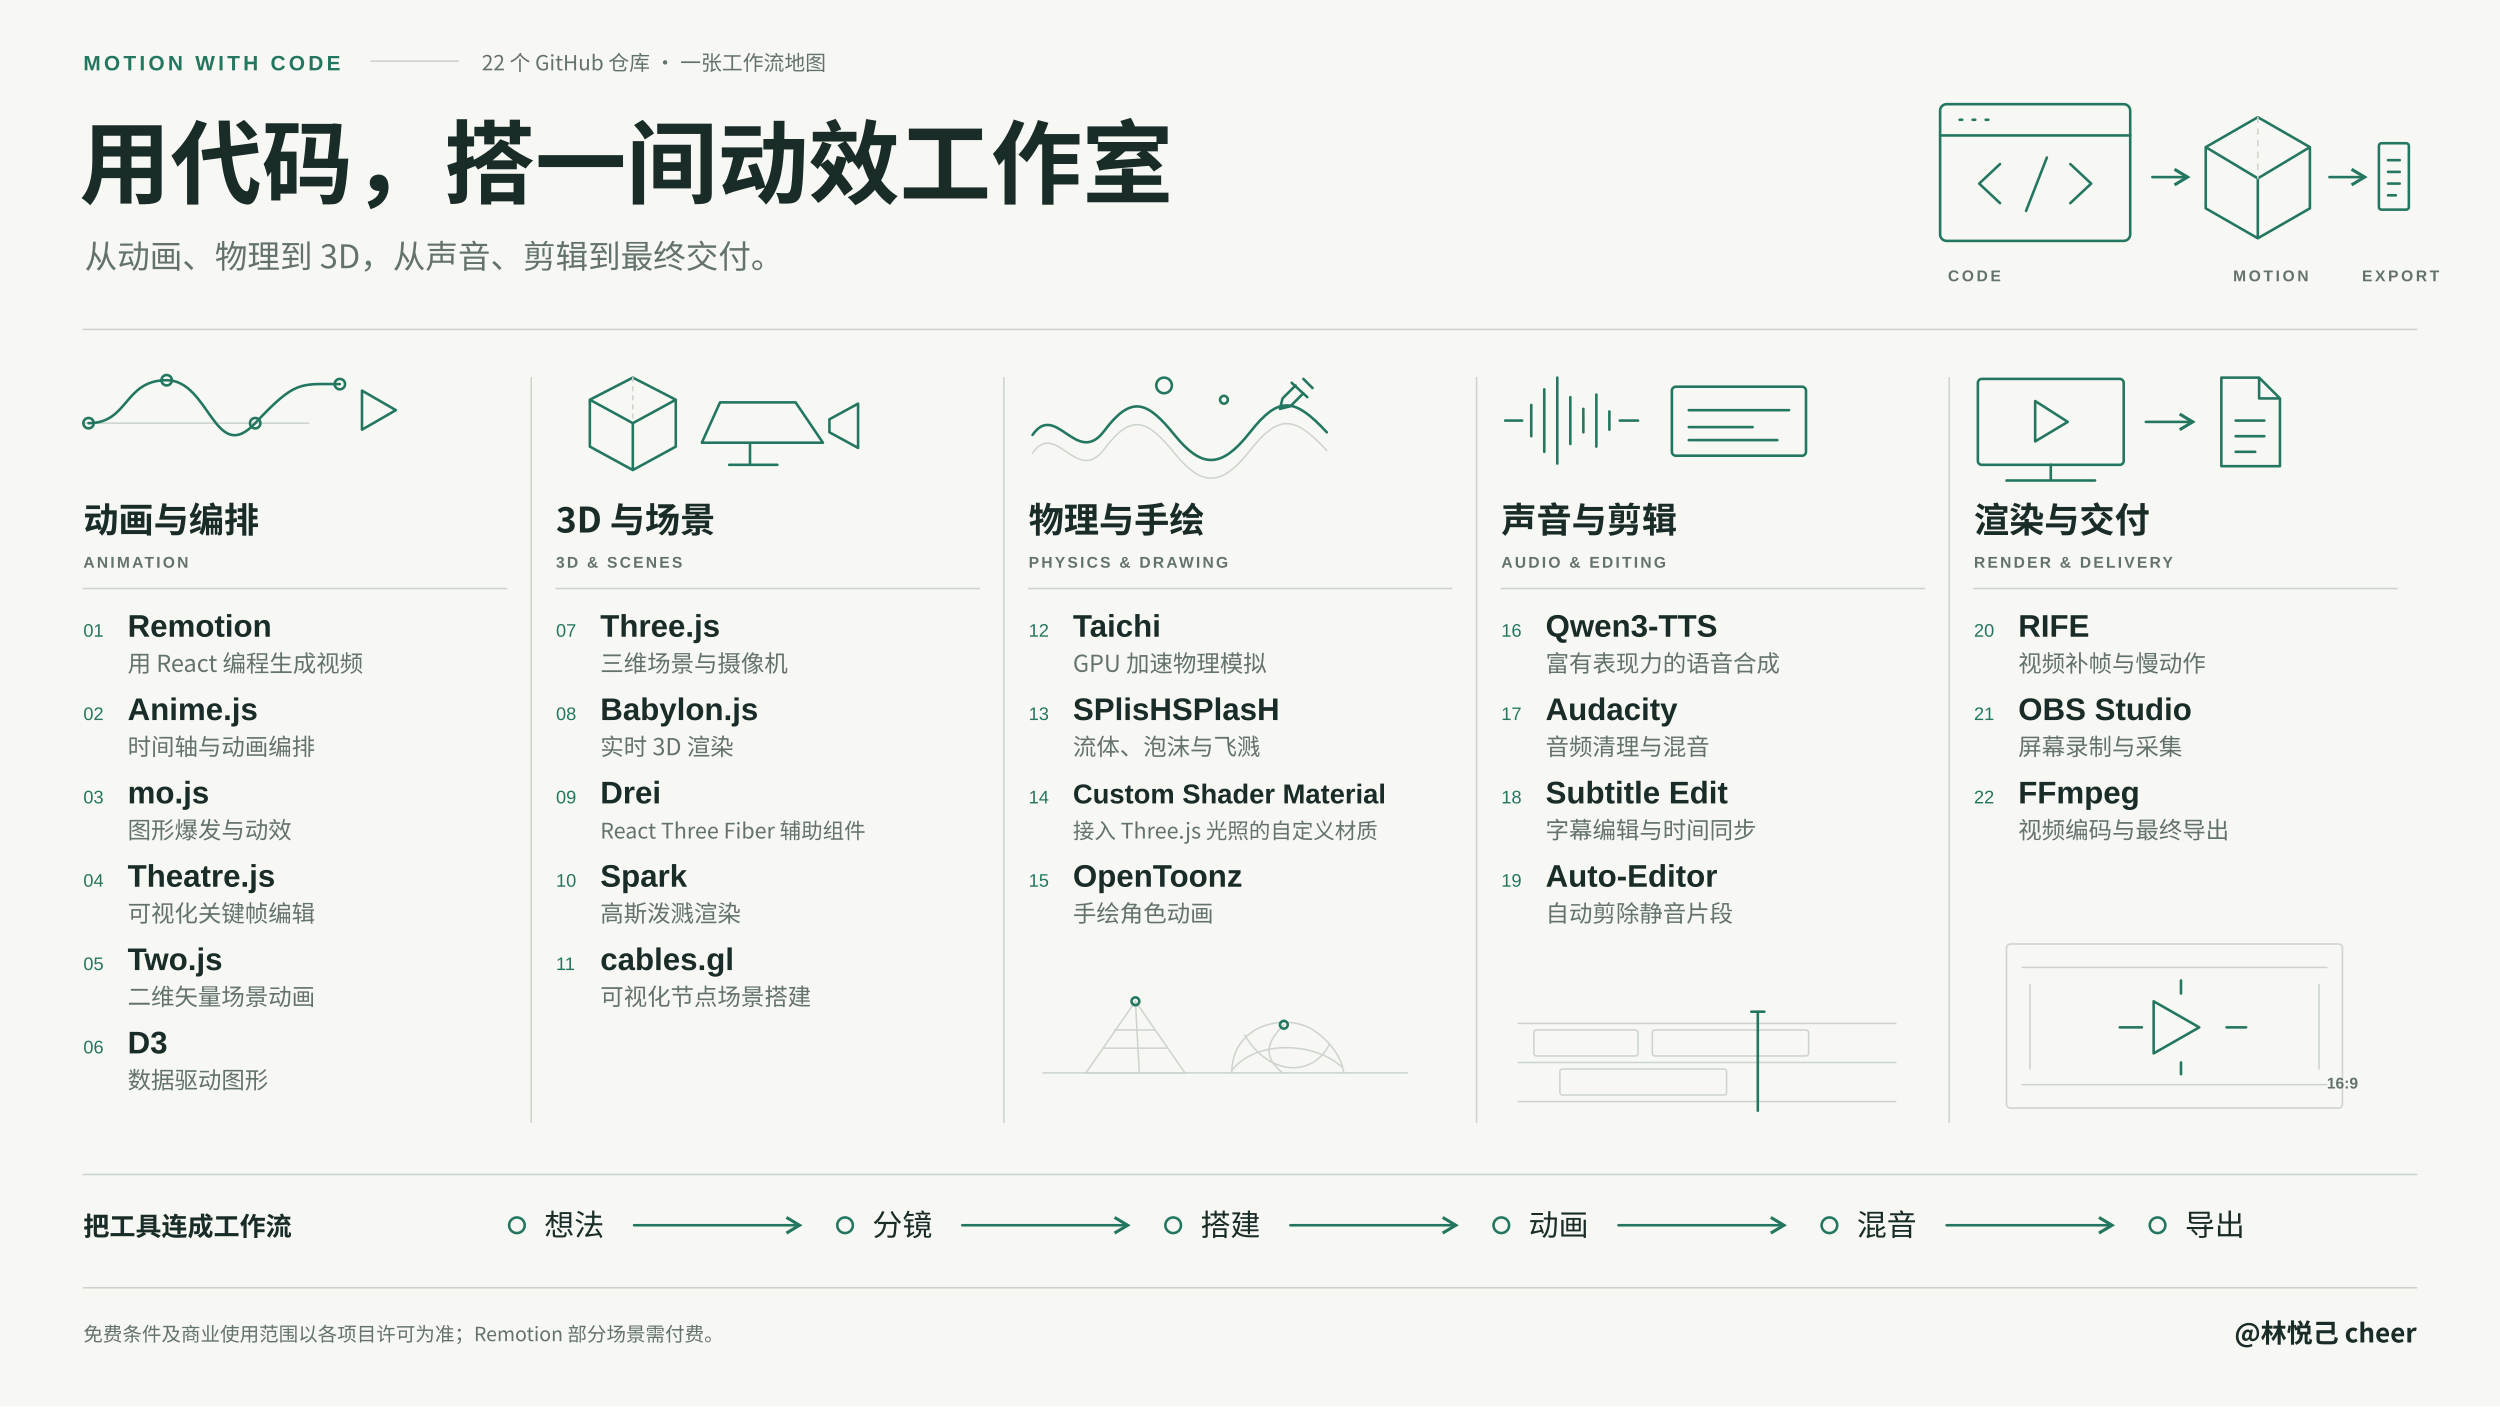
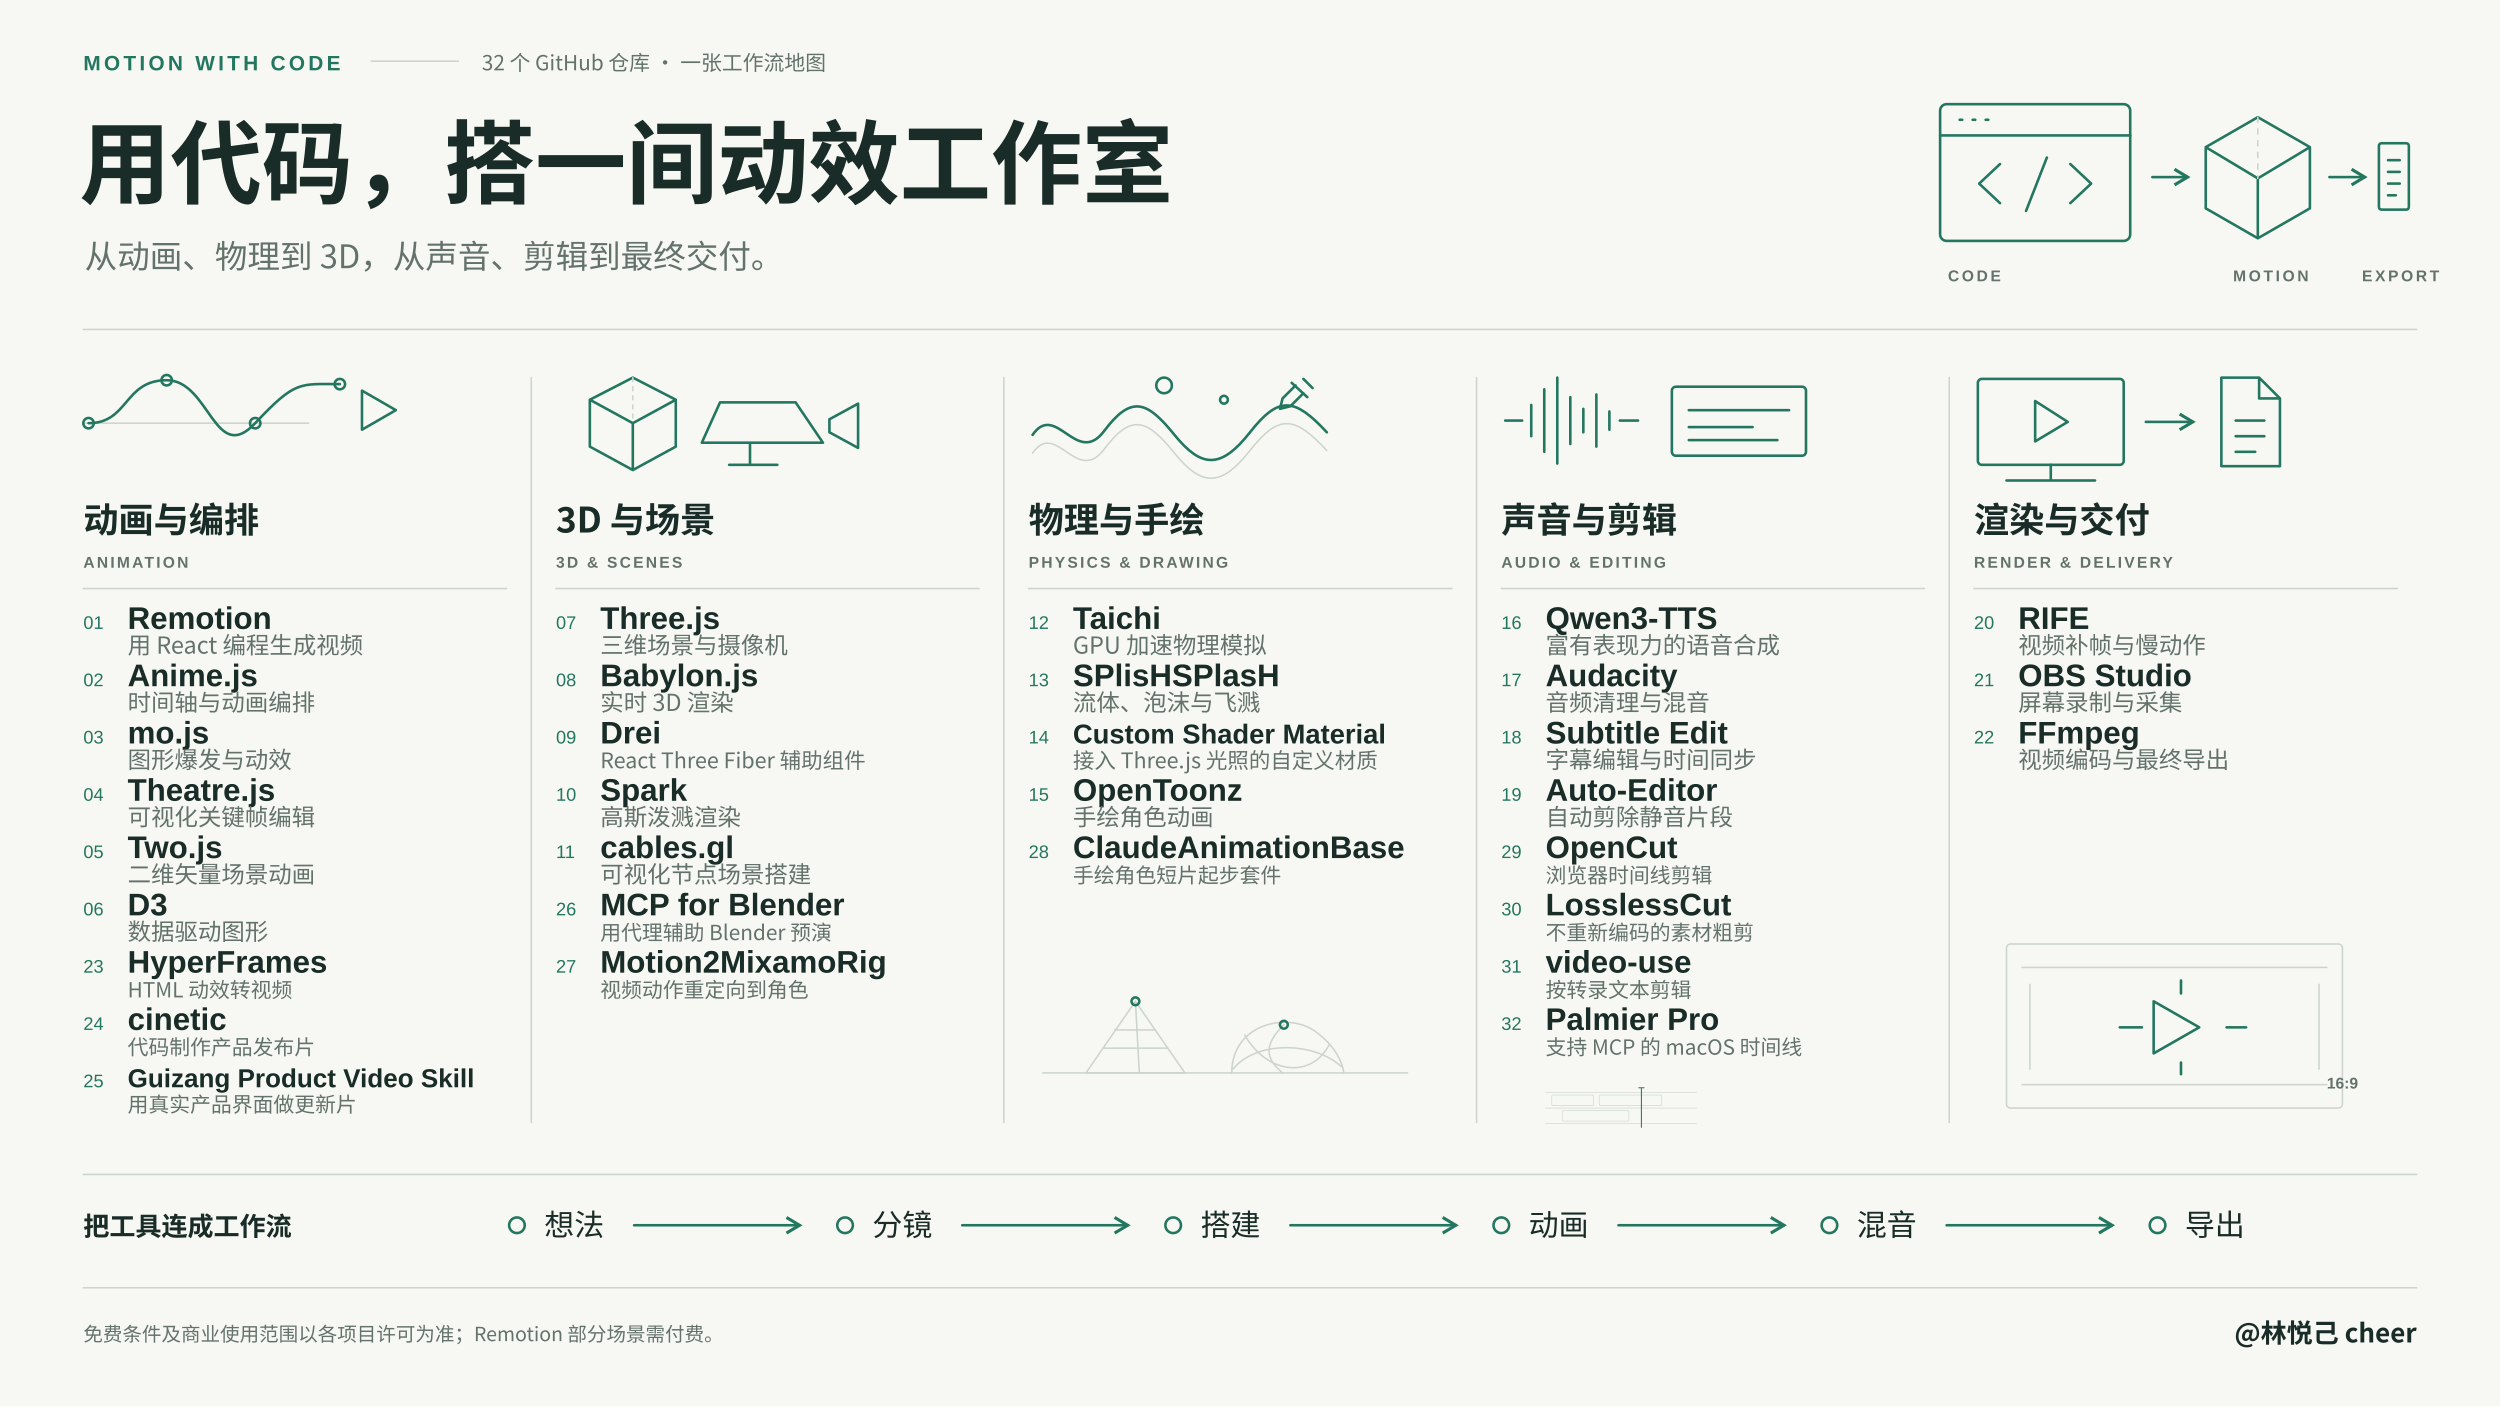
<svg xmlns="http://www.w3.org/2000/svg" width="3840" height="2160" viewBox="0 0 1920 1080" role="img" aria-labelledby="title desc">
  <defs>
    <marker id="arrow" markerWidth="8" markerHeight="8" refX="6" refY="4" orient="auto">
      <path d="M1 1L6 4L1 7" fill="none" stroke="#23765F" stroke-width="1.2" />
    </marker>
  </defs>
  <rect width="1920" height="1080" fill="#F7F8F3" />
  <style>text{font-family:'Noto Sans CJK SC','PingFang SC',sans-serif;fill:#192C28}.en{font-family:Arial,'Noto Sans CJK SC',sans-serif}.muted{fill:#64726C}.green{fill:#23765F}.sketch{fill:none;stroke:#23765F;stroke-width:2;stroke-linecap:round;stroke-linejoin:round}.fine{fill:none;stroke:#CCD4CD;stroke-width:1.2;stroke-linecap:round}</style>
  <text x="64" y="54" font-size="16" font-weight="700" class="en green" letter-spacing="2.5">MOTION WITH CODE</text>
  <path d="M285 47H352" class="fine" />
-   <text x="370" y="54" font-size="16" font-weight="400" class="muted">22 个 GitHub 仓库 · 一张工作流地图</text>
+   <text x="370" y="54" font-size="16" font-weight="400" class="muted">32 个 GitHub 仓库 · 一张工作流地图</text>
  <text x="61" y="151" font-size="70" font-weight="700" class="">用代码，搭一间动效工作室</text>
  <text x="65" y="206" font-size="25" font-weight="400" class="muted">从动画、物理到 3D，从声音、剪辑到最终交付。</text>
  <g transform="translate(1490,62)">
    <rect x="0" y="18" width="146" height="105" rx="5" class="sketch" />
    <path d="M0 42H146M15 30H17M25 30H27M35 30H37" class="sketch" />
    <path d="M46 64L30 79L46 94M100 64L116 79L100 94M82 59L66 100" class="sketch" />
    <path d="M163 74H190" class="sketch" marker-end="url(#arrow)" />
    <path d="M204 51L244 28L284 51V98L244 121L204 98ZM204 51L244 75L284 51M244 75V121" class="sketch" />
    <path d="M244 28V75" class="fine" stroke-dasharray="4 5" />
    <path d="M299 74H326" class="sketch" marker-end="url(#arrow)" />
    <rect x="337" y="48" width="23" height="51" rx="2" class="sketch" />
    <path d="M344 61H353M344 70H353M344 79H353M344 88H350" class="sketch" />
    <text x="6" y="154" font-size="12" font-weight="700" class="en muted" letter-spacing="2">CODE</text>
    <text x="225" y="154" font-size="12" font-weight="700" class="en muted" letter-spacing="2">MOTION</text>
    <text x="324" y="154" font-size="12" font-weight="700" class="en muted" letter-spacing="2">EXPORT</text>
  </g>
  <path d="M64 253H1856" class="fine" />
  <g transform="translate(64,290)">
    <path d="M0 35H173" class="fine" />
    <path d="M4 35C35 35 31 2 64 2S101 68 132 35S166 5 197 5" class="sketch" />
    <circle cx="4" cy="35" r="4" class="sketch" fill="#F7F8F3" />
    <circle cx="64" cy="2" r="4" class="sketch" fill="#F7F8F3" />
    <circle cx="132" cy="35" r="4" class="sketch" fill="#F7F8F3" />
    <circle cx="197" cy="5" r="4" class="sketch" fill="#F7F8F3" />
    <path d="M214 10L240 25L214 40Z" class="sketch" />
  </g>
  <text x="64" y="409" font-size="27" font-weight="700" class="">动画与编排</text>
  <text x="64" y="436" font-size="12" font-weight="700" class="en muted" letter-spacing="1.7">ANIMATION</text>
  <path d="M64 452H389" class="fine" />
-   <text x="64" y="489" font-size="14" font-weight="500" class="en green">01</text>
-   <text x="98" y="489" font-size="24" font-weight="700" class="en">Remotion</text>
-   <text x="98" y="516" font-size="18" font-weight="400" class="muted">用 React 编程生成视频</text>
-   <text x="64" y="553" font-size="14" font-weight="500" class="en green">02</text>
-   <text x="98" y="553" font-size="24" font-weight="700" class="en">Anime.js</text>
-   <text x="98" y="580" font-size="18" font-weight="400" class="muted">时间轴与动画编排</text>
-   <text x="64" y="617" font-size="14" font-weight="500" class="en green">03</text>
-   <text x="98" y="617" font-size="24" font-weight="700" class="en">mo.js</text>
-   <text x="98" y="644" font-size="18" font-weight="400" class="muted">图形爆发与动效</text>
-   <text x="64" y="681" font-size="14" font-weight="500" class="en green">04</text>
-   <text x="98" y="681" font-size="24" font-weight="700" class="en">Theatre.js</text>
-   <text x="98" y="708" font-size="18" font-weight="400" class="muted">可视化关键帧编辑</text>
-   <text x="64" y="745" font-size="14" font-weight="500" class="en green">05</text>
-   <text x="98" y="745" font-size="24" font-weight="700" class="en">Two.js</text>
-   <text x="98" y="772" font-size="18" font-weight="400" class="muted">二维矢量场景动画</text>
-   <text x="64" y="809" font-size="14" font-weight="500" class="en green">06</text>
-   <text x="98" y="809" font-size="24" font-weight="700" class="en">D3</text>
-   <text x="98" y="836" font-size="18" font-weight="400" class="muted">数据驱动图形</text>
+   <text x="64" y="483" font-size="14" font-weight="500" class="en green">01</text>
+   <text x="98" y="483" font-size="24" font-weight="700" class="en">Remotion</text>
+   <text x="98" y="502" font-size="18" font-weight="400" class="muted">用 React 编程生成视频</text>
+   <text x="64" y="527" font-size="14" font-weight="500" class="en green">02</text>
+   <text x="98" y="527" font-size="24" font-weight="700" class="en">Anime.js</text>
+   <text x="98" y="546" font-size="18" font-weight="400" class="muted">时间轴与动画编排</text>
+   <text x="64" y="571" font-size="14" font-weight="500" class="en green">03</text>
+   <text x="98" y="571" font-size="24" font-weight="700" class="en">mo.js</text>
+   <text x="98" y="590" font-size="18" font-weight="400" class="muted">图形爆发与动效</text>
+   <text x="64" y="615" font-size="14" font-weight="500" class="en green">04</text>
+   <text x="98" y="615" font-size="24" font-weight="700" class="en">Theatre.js</text>
+   <text x="98" y="634" font-size="18" font-weight="400" class="muted">可视化关键帧编辑</text>
+   <text x="64" y="659" font-size="14" font-weight="500" class="en green">05</text>
+   <text x="98" y="659" font-size="24" font-weight="700" class="en">Two.js</text>
+   <text x="98" y="678" font-size="18" font-weight="400" class="muted">二维矢量场景动画</text>
+   <text x="64" y="703" font-size="14" font-weight="500" class="en green">06</text>
+   <text x="98" y="703" font-size="24" font-weight="700" class="en">D3</text>
+   <text x="98" y="722" font-size="18" font-weight="400" class="muted">数据驱动图形</text>
+   <text x="64" y="747" font-size="14" font-weight="500" class="en green">23</text>
+   <text x="98" y="747" font-size="24" font-weight="700" class="en">HyperFrames</text>
+   <text x="98" y="766" font-size="16" font-weight="400" class="muted">HTML 动效转视频</text>
+   <text x="64" y="791" font-size="14" font-weight="500" class="en green">24</text>
+   <text x="98" y="791" font-size="24" font-weight="700" class="en">cinetic</text>
+   <text x="98" y="810" font-size="16" font-weight="400" class="muted">代码制作产品发布片</text>
+   <text x="64" y="835" font-size="14" font-weight="500" class="en green">25</text>
+   <text x="98" y="835" font-size="20" font-weight="700" class="en">Guizang Product Video Skill</text>
+   <text x="98" y="854" font-size="16" font-weight="400" class="muted">用真实产品界面做更新片</text>
  <path d="M408 290V862" class="fine" />
  <g transform="translate(427,290)">
    <path d="M26 17L59 0L92 17V53L59 71L26 53ZM26 17L59 35L92 17M59 35V71" class="sketch" />
    <path d="M59 0V35" class="fine" stroke-dasharray="3 4" />
    <path d="M112 50H205L184 19H126ZM149 50V67M133 67H170" class="sketch" />
    <path d="M210 32L232 20V54L210 42Z" class="sketch" />
  </g>
  <text x="427" y="409" font-size="27" font-weight="700" class="">3D 与场景</text>
  <text x="427" y="436" font-size="12" font-weight="700" class="en muted" letter-spacing="1.7">3D &amp; SCENES</text>
  <path d="M427 452H752" class="fine" />
-   <text x="427" y="489" font-size="14" font-weight="500" class="en green">07</text>
-   <text x="461" y="489" font-size="24" font-weight="700" class="en">Three.js</text>
-   <text x="461" y="516" font-size="18" font-weight="400" class="muted">三维场景与摄像机</text>
-   <text x="427" y="553" font-size="14" font-weight="500" class="en green">08</text>
-   <text x="461" y="553" font-size="24" font-weight="700" class="en">Babylon.js</text>
-   <text x="461" y="580" font-size="18" font-weight="400" class="muted">实时 3D 渲染</text>
-   <text x="427" y="617" font-size="14" font-weight="500" class="en green">09</text>
-   <text x="461" y="617" font-size="24" font-weight="700" class="en">Drei</text>
-   <text x="461" y="644" font-size="16.5" font-weight="400" class="muted">React Three Fiber 辅助组件</text>
-   <text x="427" y="681" font-size="14" font-weight="500" class="en green">10</text>
-   <text x="461" y="681" font-size="24" font-weight="700" class="en">Spark</text>
-   <text x="461" y="708" font-size="18" font-weight="400" class="muted">高斯泼溅渲染</text>
-   <text x="427" y="745" font-size="14" font-weight="500" class="en green">11</text>
-   <text x="461" y="745" font-size="24" font-weight="700" class="en">cables.gl</text>
-   <text x="461" y="772" font-size="18" font-weight="400" class="muted">可视化节点场景搭建</text>
+   <text x="427" y="483" font-size="14" font-weight="500" class="en green">07</text>
+   <text x="461" y="483" font-size="24" font-weight="700" class="en">Three.js</text>
+   <text x="461" y="502" font-size="18" font-weight="400" class="muted">三维场景与摄像机</text>
+   <text x="427" y="527" font-size="14" font-weight="500" class="en green">08</text>
+   <text x="461" y="527" font-size="24" font-weight="700" class="en">Babylon.js</text>
+   <text x="461" y="546" font-size="18" font-weight="400" class="muted">实时 3D 渲染</text>
+   <text x="427" y="571" font-size="14" font-weight="500" class="en green">09</text>
+   <text x="461" y="571" font-size="24" font-weight="700" class="en">Drei</text>
+   <text x="461" y="590" font-size="16.5" font-weight="400" class="muted">React Three Fiber 辅助组件</text>
+   <text x="427" y="615" font-size="14" font-weight="500" class="en green">10</text>
+   <text x="461" y="615" font-size="24" font-weight="700" class="en">Spark</text>
+   <text x="461" y="634" font-size="18" font-weight="400" class="muted">高斯泼溅渲染</text>
+   <text x="427" y="659" font-size="14" font-weight="500" class="en green">11</text>
+   <text x="461" y="659" font-size="24" font-weight="700" class="en">cables.gl</text>
+   <text x="461" y="678" font-size="18" font-weight="400" class="muted">可视化节点场景搭建</text>
+   <text x="427" y="703" font-size="14" font-weight="500" class="en green">26</text>
+   <text x="461" y="703" font-size="24" font-weight="700" class="en">MCP for Blender</text>
+   <text x="461" y="722" font-size="16" font-weight="400" class="muted">用代理辅助 Blender 预演</text>
+   <text x="427" y="747" font-size="14" font-weight="500" class="en green">27</text>
+   <text x="461" y="747" font-size="24" font-weight="700" class="en">Motion2MixamoRig</text>
+   <text x="461" y="766" font-size="16" font-weight="400" class="muted">视频动作重定向到角色</text>
  <path d="M771 290V862" class="fine" />
  <g transform="translate(790,290)">
    <path d="M3 44C21 18 37 69 58 41S91 18 112 44S148 70 170 42S204 15 229 42" class="sketch" />
    <path d="M3 58C21 32 37 83 58 55S91 32 112 58S148 84 170 56S204 29 229 56" class="fine" />
    <circle cx="104" cy="6" r="6" class="sketch" />
    <circle cx="150" cy="17" r="3" class="sketch" />
    <path d="M202 4L214 15M211 1L218 8M211 12L201 22L193 24L195 16L205 6" class="sketch" />
  </g>
  <text x="790" y="409" font-size="27" font-weight="700" class="">物理与手绘</text>
  <text x="790" y="436" font-size="12" font-weight="700" class="en muted" letter-spacing="1.7">PHYSICS &amp; DRAWING</text>
  <path d="M790 452H1115" class="fine" />
-   <text x="790" y="489" font-size="14" font-weight="500" class="en green">12</text>
-   <text x="824" y="489" font-size="24" font-weight="700" class="en">Taichi</text>
-   <text x="824" y="516" font-size="18" font-weight="400" class="muted">GPU 加速物理模拟</text>
-   <text x="790" y="553" font-size="14" font-weight="500" class="en green">13</text>
-   <text x="824" y="553" font-size="24" font-weight="700" class="en">SPlisHSPlasH</text>
-   <text x="824" y="580" font-size="18" font-weight="400" class="muted">流体、泡沫与飞溅</text>
-   <text x="790" y="617" font-size="14" font-weight="500" class="en green">14</text>
-   <text x="824" y="617" font-size="21" font-weight="700" class="en">Custom Shader Material</text>
-   <text x="824" y="644" font-size="16.5" font-weight="400" class="muted">接入 Three.js 光照的自定义材质</text>
-   <text x="790" y="681" font-size="14" font-weight="500" class="en green">15</text>
-   <text x="824" y="681" font-size="24" font-weight="700" class="en">OpenToonz</text>
-   <text x="824" y="708" font-size="18" font-weight="400" class="muted">手绘角色动画</text>
+   <text x="790" y="483" font-size="14" font-weight="500" class="en green">12</text>
+   <text x="824" y="483" font-size="24" font-weight="700" class="en">Taichi</text>
+   <text x="824" y="502" font-size="18" font-weight="400" class="muted">GPU 加速物理模拟</text>
+   <text x="790" y="527" font-size="14" font-weight="500" class="en green">13</text>
+   <text x="824" y="527" font-size="24" font-weight="700" class="en">SPlisHSPlasH</text>
+   <text x="824" y="546" font-size="18" font-weight="400" class="muted">流体、泡沫与飞溅</text>
+   <text x="790" y="571" font-size="14" font-weight="500" class="en green">14</text>
+   <text x="824" y="571" font-size="21" font-weight="700" class="en">Custom Shader Material</text>
+   <text x="824" y="590" font-size="16.5" font-weight="400" class="muted">接入 Three.js 光照的自定义材质</text>
+   <text x="790" y="615" font-size="14" font-weight="500" class="en green">15</text>
+   <text x="824" y="615" font-size="24" font-weight="700" class="en">OpenToonz</text>
+   <text x="824" y="634" font-size="18" font-weight="400" class="muted">手绘角色动画</text>
+   <text x="790" y="659" font-size="14" font-weight="500" class="en green">28</text>
+   <text x="824" y="659" font-size="24" font-weight="700" class="en">ClaudeAnimationBase</text>
+   <text x="824" y="678" font-size="16" font-weight="400" class="muted">手绘角色短片起步套件</text>
  <path d="M1134 290V862" class="fine" />
  <g transform="translate(1153,290)">
    <path d="M3 33H16M23 21V45M33 9V57M43 0V66M53 15V51M63 24V42M73 13V53M83 26V40M91 33H105" class="sketch" />
    <rect x="131" y="7" width="103" height="53" rx="3" class="sketch" />
    <path d="M144 25H221M144 38H193M144 48H212" class="sketch" />
  </g>
  <text x="1153" y="409" font-size="27" font-weight="700" class="">声音与剪辑</text>
  <text x="1153" y="436" font-size="12" font-weight="700" class="en muted" letter-spacing="1.7">AUDIO &amp; EDITING</text>
  <path d="M1153 452H1478" class="fine" />
-   <text x="1153" y="489" font-size="14" font-weight="500" class="en green">16</text>
-   <text x="1187" y="489" font-size="24" font-weight="700" class="en">Qwen3-TTS</text>
-   <text x="1187" y="516" font-size="18" font-weight="400" class="muted">富有表现力的语音合成</text>
-   <text x="1153" y="553" font-size="14" font-weight="500" class="en green">17</text>
-   <text x="1187" y="553" font-size="24" font-weight="700" class="en">Audacity</text>
-   <text x="1187" y="580" font-size="18" font-weight="400" class="muted">音频清理与混音</text>
-   <text x="1153" y="617" font-size="14" font-weight="500" class="en green">18</text>
-   <text x="1187" y="617" font-size="24" font-weight="700" class="en">Subtitle Edit</text>
-   <text x="1187" y="644" font-size="18" font-weight="400" class="muted">字幕编辑与时间同步</text>
-   <text x="1153" y="681" font-size="14" font-weight="500" class="en green">19</text>
-   <text x="1187" y="681" font-size="24" font-weight="700" class="en">Auto-Editor</text>
-   <text x="1187" y="708" font-size="18" font-weight="400" class="muted">自动剪除静音片段</text>
+   <text x="1153" y="483" font-size="14" font-weight="500" class="en green">16</text>
+   <text x="1187" y="483" font-size="24" font-weight="700" class="en">Qwen3-TTS</text>
+   <text x="1187" y="502" font-size="18" font-weight="400" class="muted">富有表现力的语音合成</text>
+   <text x="1153" y="527" font-size="14" font-weight="500" class="en green">17</text>
+   <text x="1187" y="527" font-size="24" font-weight="700" class="en">Audacity</text>
+   <text x="1187" y="546" font-size="18" font-weight="400" class="muted">音频清理与混音</text>
+   <text x="1153" y="571" font-size="14" font-weight="500" class="en green">18</text>
+   <text x="1187" y="571" font-size="24" font-weight="700" class="en">Subtitle Edit</text>
+   <text x="1187" y="590" font-size="18" font-weight="400" class="muted">字幕编辑与时间同步</text>
+   <text x="1153" y="615" font-size="14" font-weight="500" class="en green">19</text>
+   <text x="1187" y="615" font-size="24" font-weight="700" class="en">Auto-Editor</text>
+   <text x="1187" y="634" font-size="18" font-weight="400" class="muted">自动剪除静音片段</text>
+   <text x="1153" y="659" font-size="14" font-weight="500" class="en green">29</text>
+   <text x="1187" y="659" font-size="24" font-weight="700" class="en">OpenCut</text>
+   <text x="1187" y="678" font-size="16" font-weight="400" class="muted">浏览器时间线剪辑</text>
+   <text x="1153" y="703" font-size="14" font-weight="500" class="en green">30</text>
+   <text x="1187" y="703" font-size="24" font-weight="700" class="en">LosslessCut</text>
+   <text x="1187" y="722" font-size="16" font-weight="400" class="muted">不重新编码的素材粗剪</text>
+   <text x="1153" y="747" font-size="14" font-weight="500" class="en green">31</text>
+   <text x="1187" y="747" font-size="24" font-weight="700" class="en">video-use</text>
+   <text x="1187" y="766" font-size="16" font-weight="400" class="muted">按转录文本剪辑</text>
+   <text x="1153" y="791" font-size="14" font-weight="500" class="en green">32</text>
+   <text x="1187" y="791" font-size="24" font-weight="700" class="en">Palmier Pro</text>
+   <text x="1187" y="810" font-size="16" font-weight="400" class="muted">支持 MCP 的 macOS 时间线</text>
  <path d="M1497 290V862" class="fine" />
  <g transform="translate(1516,290)">
    <rect x="3" y="1" width="112" height="66" rx="3" class="sketch" />
    <path d="M47 18L72 34L47 49ZM25 79H93M59 67V79" class="sketch" />
    <path d="M132 34H168" class="sketch" marker-end="url(#arrow)" />
    <path d="M190 0H219L235 16V68H190ZM219 0V16H235M201 33H223M201 45H223M201 57H216" class="sketch" />
  </g>
  <text x="1516" y="409" font-size="27" font-weight="700" class="">渲染与交付</text>
  <text x="1516" y="436" font-size="12" font-weight="700" class="en muted" letter-spacing="1.7">RENDER &amp; DELIVERY</text>
  <path d="M1516 452H1841" class="fine" />
-   <text x="1516" y="489" font-size="14" font-weight="500" class="en green">20</text>
-   <text x="1550" y="489" font-size="24" font-weight="700" class="en">RIFE</text>
-   <text x="1550" y="516" font-size="18" font-weight="400" class="muted">视频补帧与慢动作</text>
-   <text x="1516" y="553" font-size="14" font-weight="500" class="en green">21</text>
-   <text x="1550" y="553" font-size="24" font-weight="700" class="en">OBS Studio</text>
-   <text x="1550" y="580" font-size="18" font-weight="400" class="muted">屏幕录制与采集</text>
-   <text x="1516" y="617" font-size="14" font-weight="500" class="en green">22</text>
-   <text x="1550" y="617" font-size="24" font-weight="700" class="en">FFmpeg</text>
-   <text x="1550" y="644" font-size="18" font-weight="400" class="muted">视频编码与最终导出</text>
+   <text x="1516" y="483" font-size="14" font-weight="500" class="en green">20</text>
+   <text x="1550" y="483" font-size="24" font-weight="700" class="en">RIFE</text>
+   <text x="1550" y="502" font-size="18" font-weight="400" class="muted">视频补帧与慢动作</text>
+   <text x="1516" y="527" font-size="14" font-weight="500" class="en green">21</text>
+   <text x="1550" y="527" font-size="24" font-weight="700" class="en">OBS Studio</text>
+   <text x="1550" y="546" font-size="18" font-weight="400" class="muted">屏幕录制与采集</text>
+   <text x="1516" y="571" font-size="14" font-weight="500" class="en green">22</text>
+   <text x="1550" y="571" font-size="24" font-weight="700" class="en">FFmpeg</text>
+   <text x="1550" y="590" font-size="18" font-weight="400" class="muted">视频编码与最终导出</text>
  <g transform="translate(801,769)">
    <path d="M0 55H280" class="fine" />
    <path d="M33 55L71 0L109 55ZM71 0L74 55M46 36H96M55 22H86" class="fine" />
    <path d="M145 55C145 17 188 8 209 23S231 55 231 55M146 52C164 30 208 31 229 50M155 26C173 57 207 59 220 33M185 18C169 34 171 44 184 55" class="fine" />
    <circle cx="71" cy="0" r="3" class="sketch" />
    <circle cx="185" cy="18" r="3" class="sketch" />
  </g>
-   <g transform="translate(1166,781)">
+   <g transform="translate(1187,837) scale(0.4)">
    <path d="M0 5H290M0 35H290M0 65H290" class="fine" />
    <rect x="12" y="10" width="80" height="20" rx="2" class="fine" />
    <rect x="103" y="10" width="120" height="20" rx="2" class="fine" />
    <rect x="32" y="40" width="128" height="20" rx="2" class="fine" />
    <path d="M184 -4V72M179 -4H189" class="sketch" />
  </g>
  <g transform="translate(1541,725)">
    <rect x="0" y="0" width="258" height="126" rx="3" class="fine" />
    <path d="M12 18H246M12 108H246M18 31V96M240 31V96" class="fine" />
    <path d="M113 44L148 64L113 84ZM104 64H87M169 64H184M134 38V28M134 100V91" class="sketch" />
    <text x="270" y="111" font-size="12" font-weight="700" class="en muted" text-anchor="end">16:9</text>
  </g>
  <path d="M64 902H1856" class="fine" />
  <text x="64" y="949" font-size="20" font-weight="700" class="">把工具连成工作流</text>
  <circle cx="397" cy="941" r="6" class="sketch" fill="#F7F8F3" />
  <text x="418" y="949" font-size="23" font-weight="500" class="">想法</text>
  <path d="M487 941H614" class="sketch" marker-end="url(#arrow)" />
  <circle cx="649" cy="941" r="6" class="sketch" fill="#F7F8F3" />
  <text x="670" y="949" font-size="23" font-weight="500" class="">分镜</text>
  <path d="M739 941H866" class="sketch" marker-end="url(#arrow)" />
  <circle cx="901" cy="941" r="6" class="sketch" fill="#F7F8F3" />
  <text x="922" y="949" font-size="23" font-weight="500" class="">搭建</text>
  <path d="M991 941H1118" class="sketch" marker-end="url(#arrow)" />
  <circle cx="1153" cy="941" r="6" class="sketch" fill="#F7F8F3" />
  <text x="1174" y="949" font-size="23" font-weight="500" class="">动画</text>
  <path d="M1243 941H1370" class="sketch" marker-end="url(#arrow)" />
  <circle cx="1405" cy="941" r="6" class="sketch" fill="#F7F8F3" />
  <text x="1426" y="949" font-size="23" font-weight="500" class="">混音</text>
  <path d="M1495 941H1622" class="sketch" marker-end="url(#arrow)" />
  <circle cx="1657" cy="941" r="6" class="sketch" fill="#F7F8F3" />
  <text x="1678" y="949" font-size="23" font-weight="500" class="">导出</text>
  <path d="M64 989H1856" class="fine" />
  <text x="64" y="1030" font-size="15" font-weight="400" class="muted">免费条件及商业使用范围以各项目许可为准；Remotion 部分场景需付费。</text>
  <text x="1856" y="1031" font-size="20" font-weight="700" class="" text-anchor="end">@林悦己 cheer</text>
</svg>
